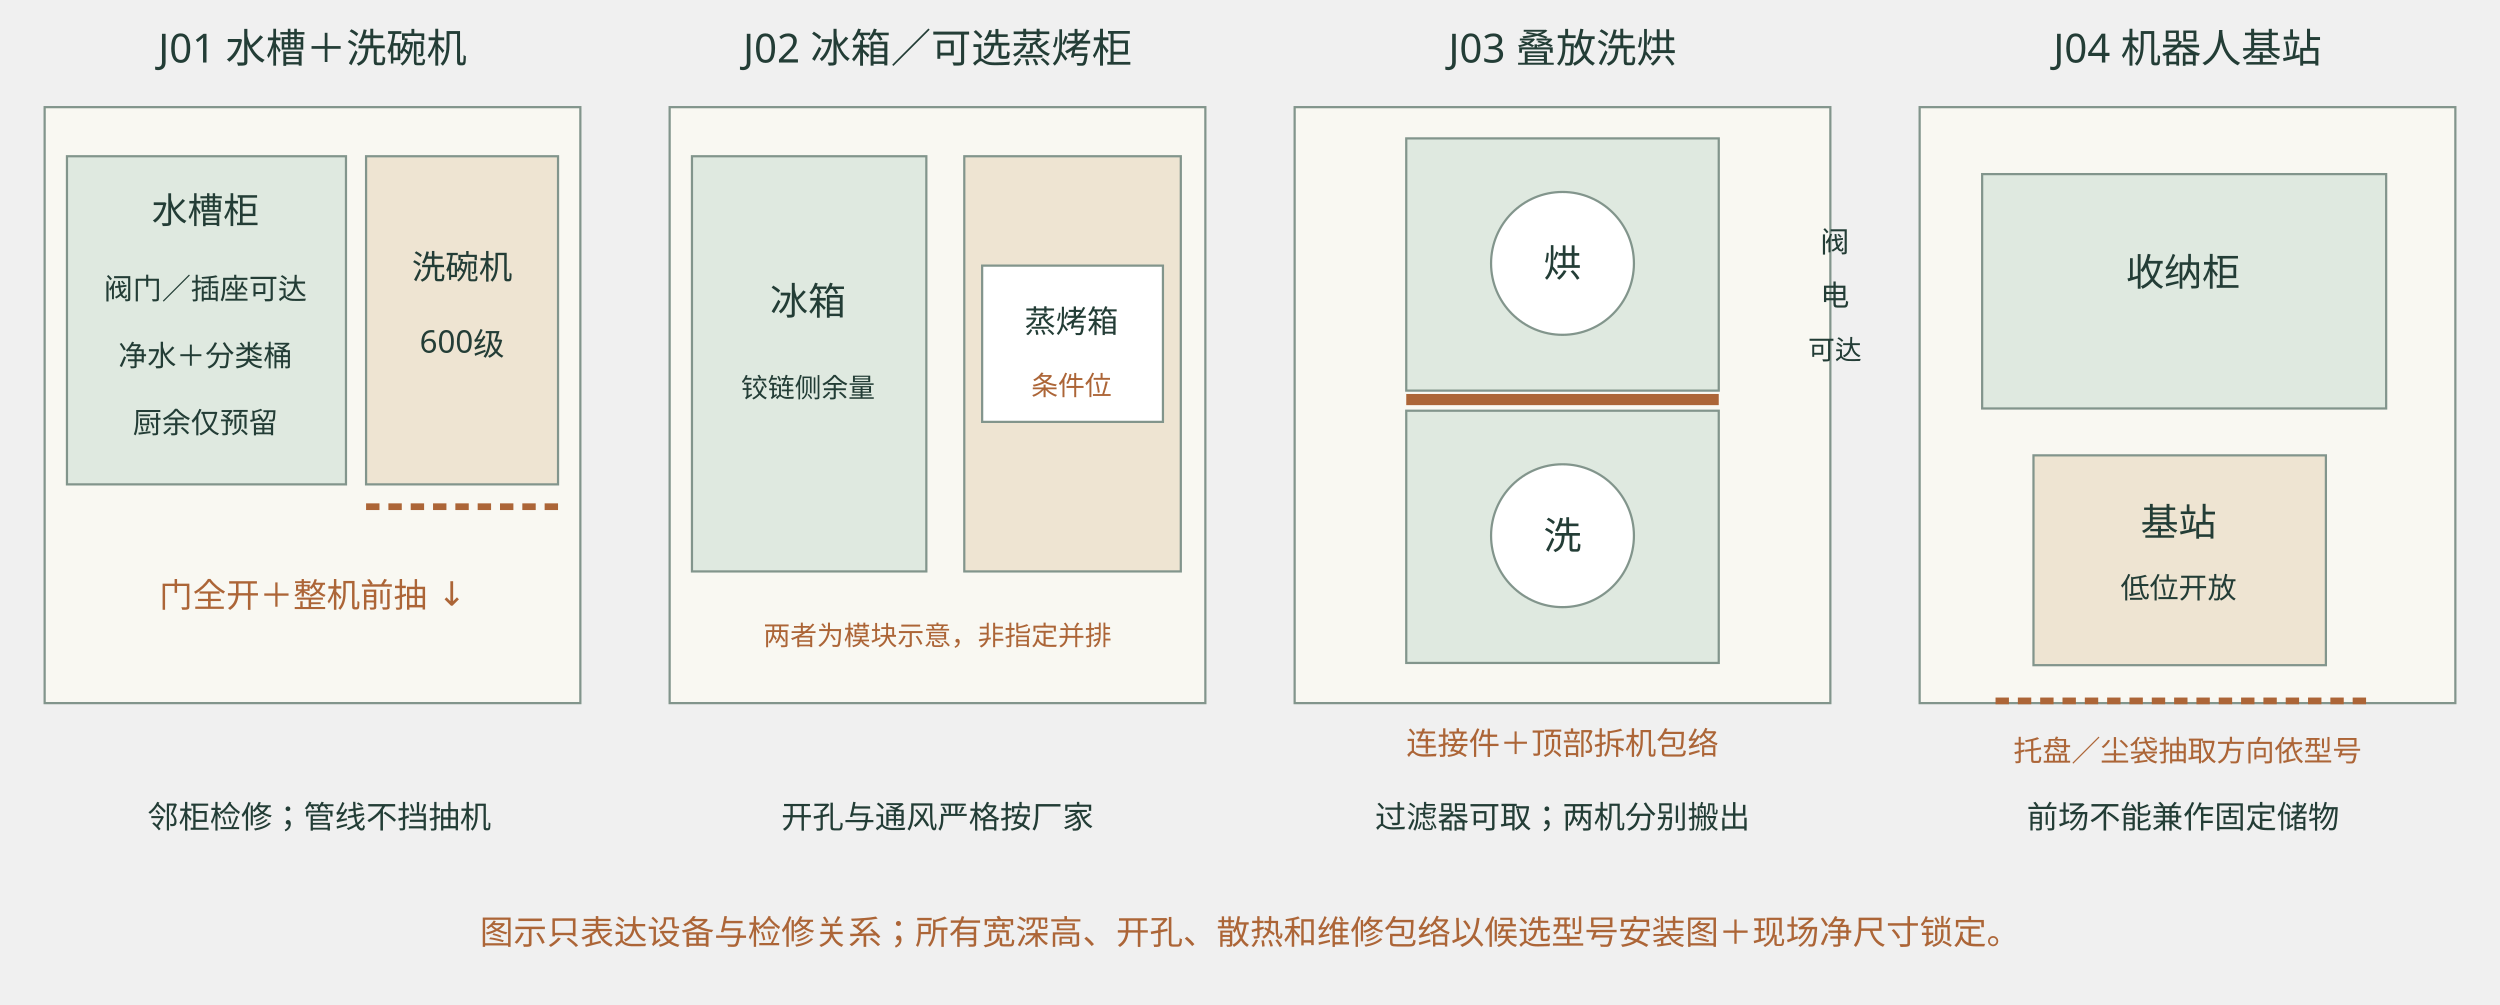
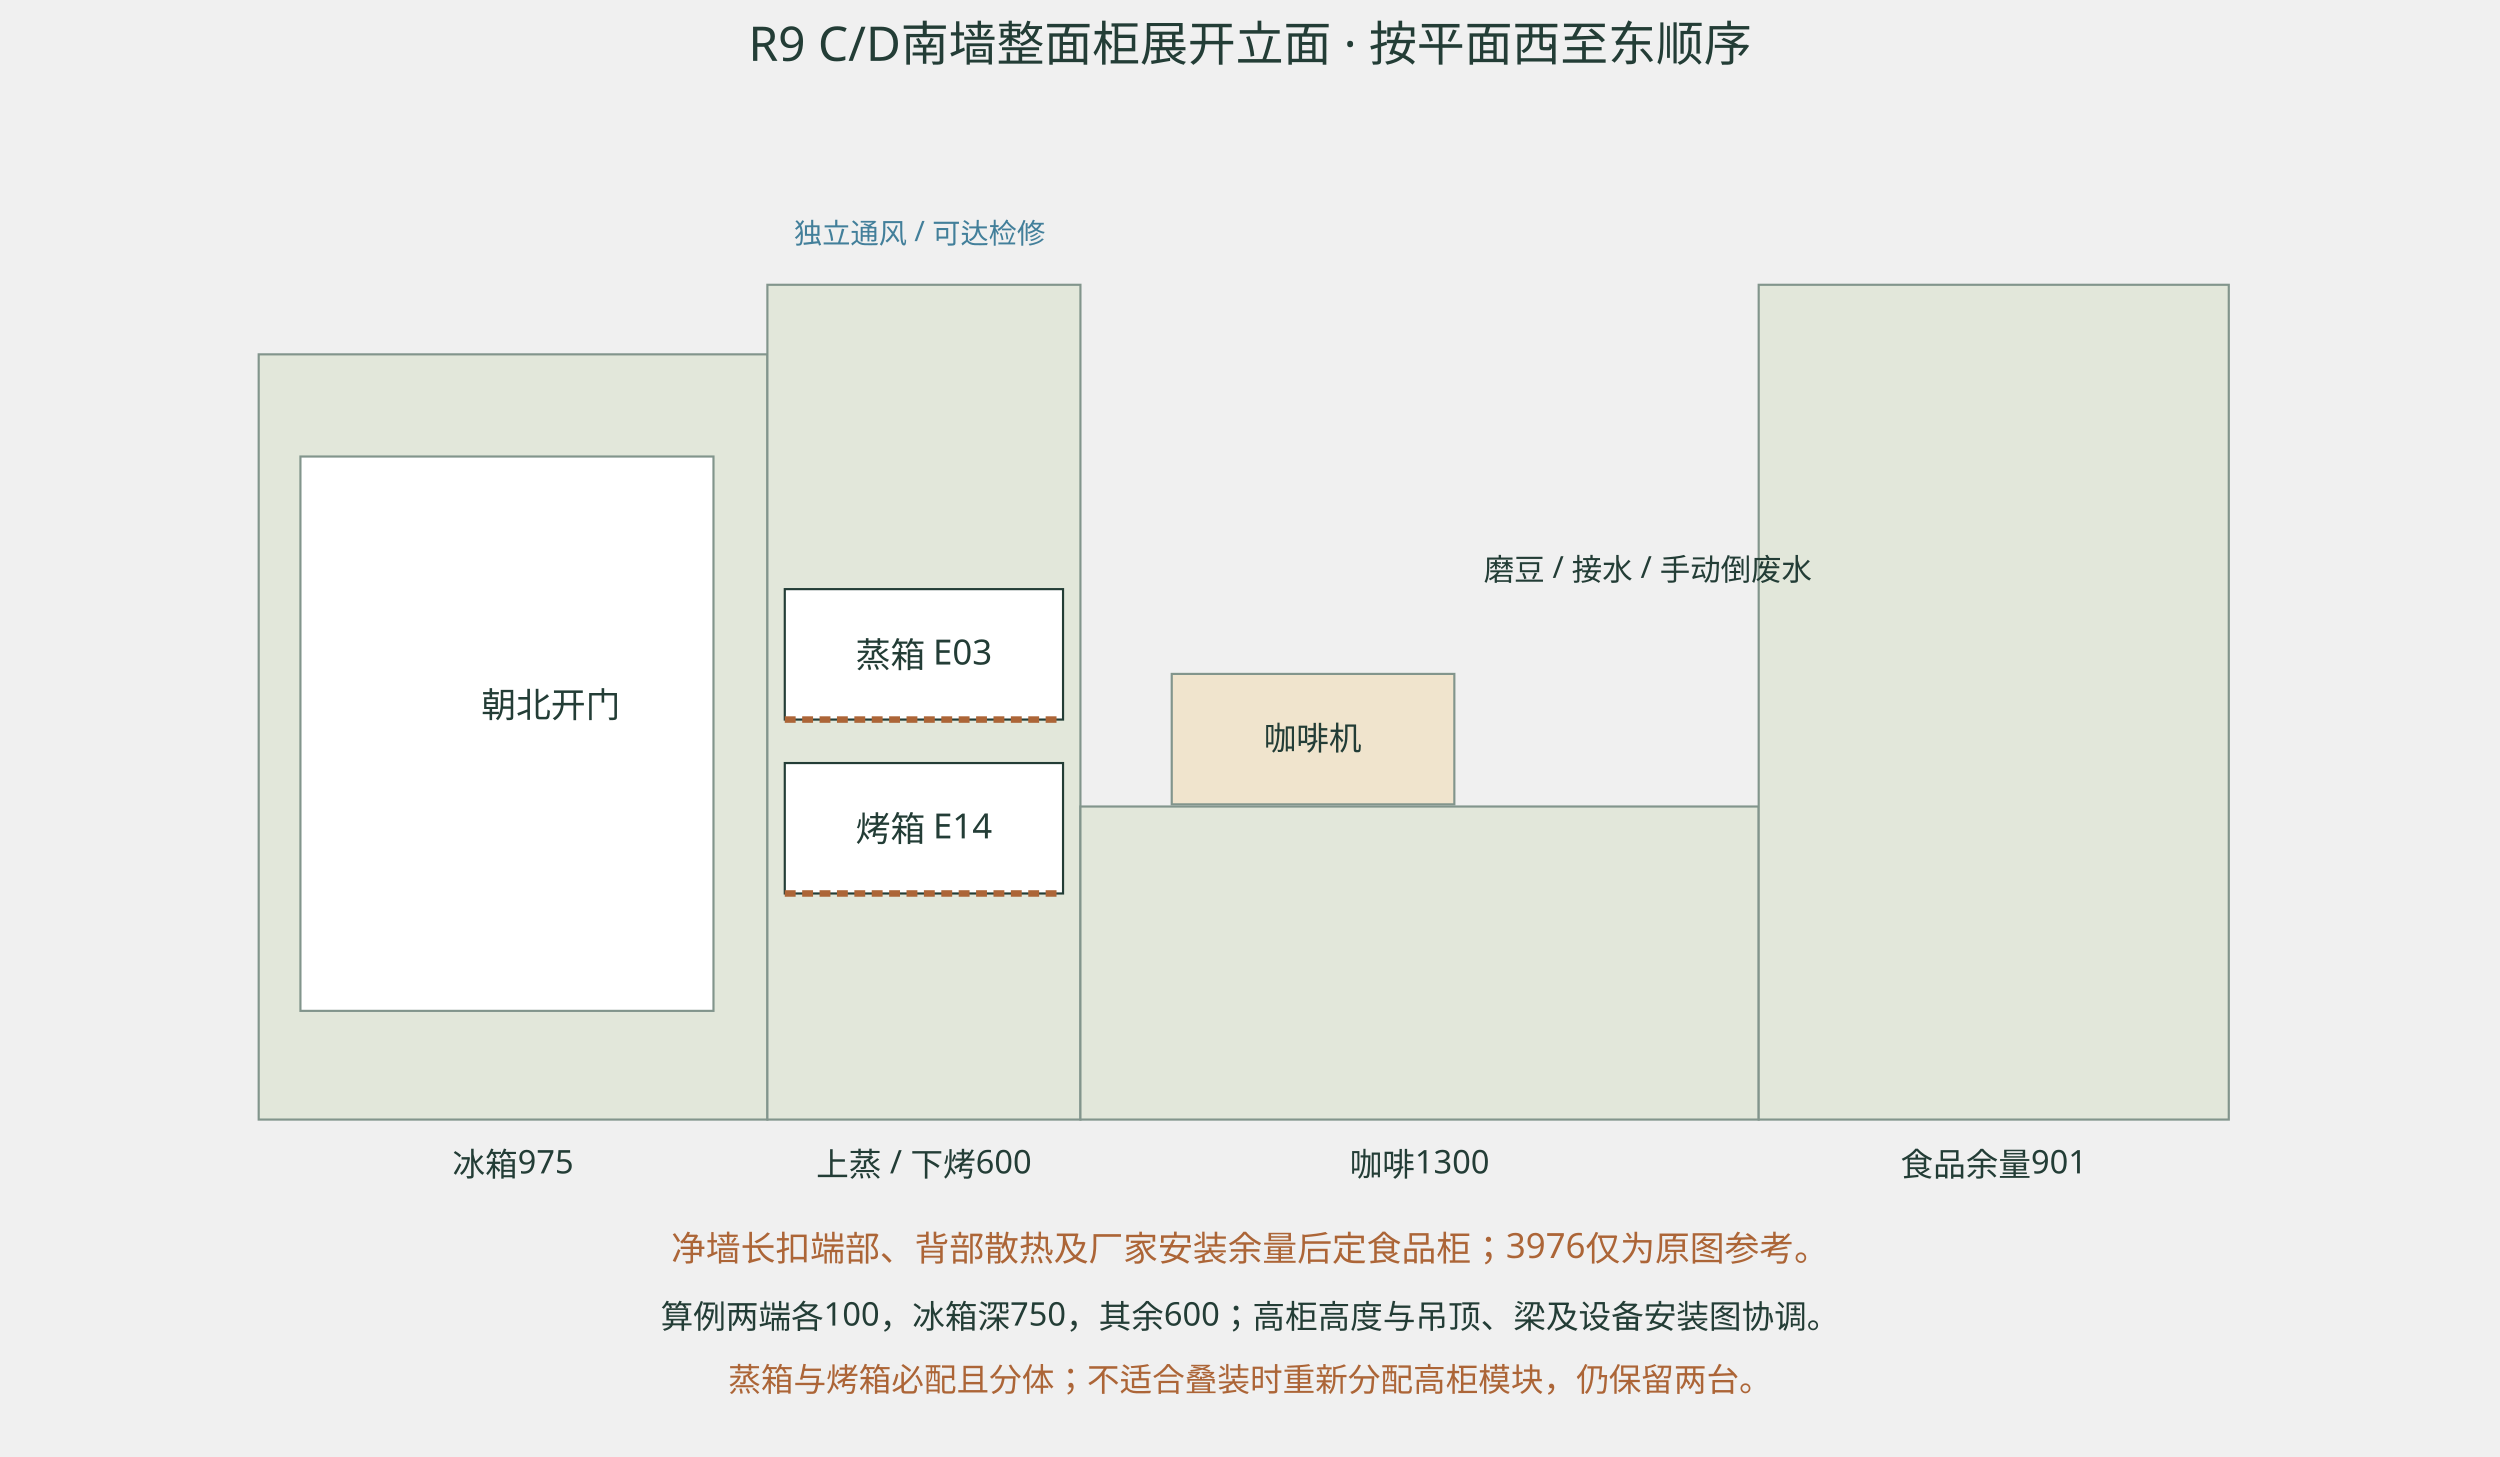
- <svg xmlns="http://www.w3.org/2000/svg" viewBox="0 0 1120 450" role="img" aria-label="四组柜体检修关系示意">
+ <svg xmlns="http://www.w3.org/2000/svg" viewBox="0 0 1150 670" role="img" aria-label="R9 C/D南墙整面柜展开立面 · 按平面西至东顺序">
  <g font-family="Microsoft YaHei, sans-serif">
-     <text x="140" y="28" font-size="18" fill="#233d36" text-anchor="middle">J01 水槽＋洗碗机</text>
-     <rect x="20" y="48" width="240" height="267" rx="0" fill="#f9f8f2" stroke="#82958c" />
-     <text x="420" y="28" font-size="18" fill="#233d36" text-anchor="middle">J02 冰箱／可选蒸烤柜</text>
-     <rect x="300" y="48" width="240" height="267" rx="0" fill="#f9f8f2" stroke="#82958c" />
-     <text x="700" y="28" font-size="18" fill="#233d36" text-anchor="middle">J03 叠放洗烘</text>
-     <rect x="580" y="48" width="240" height="267" rx="0" fill="#f9f8f2" stroke="#82958c" />
-     <text x="980" y="28" font-size="18" fill="#233d36" text-anchor="middle">J04 机器人基站</text>
-     <rect x="860" y="48" width="240" height="267" rx="0" fill="#f9f8f2" stroke="#82958c" />
-     <rect x="30" y="70" width="125" height="147" rx="0" fill="#dfe9e0" stroke="#82958c" />
-     <text x="92" y="100" font-size="16" fill="#233d36" text-anchor="middle">水槽柜</text>
-     <text x="92" y="134" font-size="13" fill="#233d36" text-anchor="middle">阀门／插座可达</text>
-     <text x="92" y="164" font-size="13" fill="#233d36" text-anchor="middle">净水＋分类桶</text>
-     <text x="92" y="194" font-size="13" fill="#233d36" text-anchor="middle">厨余仅预留</text>
-     <rect x="164" y="70" width="86" height="147" rx="0" fill="#eee4d2" stroke="#82958c" />
-     <text x="207" y="125" font-size="15" fill="#233d36" text-anchor="middle">洗碗机</text>
-     <text x="207" y="158" font-size="14" fill="#233d36" text-anchor="middle">600级</text>
-     <line x1="164" y1="227" x2="250" y2="227" stroke="#ac6537" stroke-width="3" stroke-dasharray="6 4" />
-     <text x="140" y="272" font-size="15" fill="#ac6537" text-anchor="middle">门全开＋整机前抽 ↓</text>
-     <rect x="310" y="70" width="105" height="186" rx="0" fill="#dfe9e0" stroke="#82958c" />
-     <text x="362" y="141" font-size="17" fill="#233d36" text-anchor="middle">冰箱</text>
-     <text x="362" y="178" font-size="12" fill="#233d36" text-anchor="middle">铰链侧余量</text>
-     <rect x="432" y="70" width="97" height="186" rx="0" fill="#eee4d2" stroke="#82958c" />
-     <rect x="440" y="119" width="81" height="70" rx="0" fill="#fff" stroke="#82958c" />
-     <text x="480" y="149" font-size="14" fill="#233d36" text-anchor="middle">蒸烤箱</text>
-     <text x="480" y="177" font-size="12" fill="#ac6537" text-anchor="middle">条件位</text>
-     <text x="420" y="289" font-size="12" fill="#ac6537" text-anchor="middle">两者为模块示意，非指定并排</text>
-     <rect x="630" y="62" width="140" height="113" rx="0" fill="#dfe9e0" stroke="#82958c" />
-     <rect x="630" y="184" width="140" height="113" rx="0" fill="#dfe9e0" stroke="#82958c" />
-     <circle cx="700" cy="118" r="32" fill="white" stroke="#82958c" />
-     <circle cx="700" cy="240" r="32" fill="white" stroke="#82958c" />
-     <text x="700" y="124" font-size="17" fill="#233d36" text-anchor="middle">烘</text>
-     <text x="700" y="246" font-size="17" fill="#233d36" text-anchor="middle">洗</text>
-     <line x1="630" y1="179" x2="770" y2="179" stroke="#ac6537" stroke-width="5" stroke-dasharray="" />
-     <text x="822" y="113" font-size="13" fill="#233d36" text-anchor="middle">阀</text>
-     <text x="822" y="137" font-size="13" fill="#233d36" text-anchor="middle">电</text>
-     <text x="822" y="161" font-size="12" fill="#233d36" text-anchor="middle">可达</text>
-     <text x="700" y="338" font-size="14" fill="#ac6537" text-anchor="middle">连接件＋顶部拆机包络</text>
-     <rect x="888" y="78" width="181" height="105" rx="0" fill="#dfe9e0" stroke="#82958c" />
-     <text x="978" y="128" font-size="17" fill="#233d36" text-anchor="middle">收纳柜</text>
-     <rect x="911" y="204" width="131" height="94" rx="0" fill="#eee4d2" stroke="#82958c" />
-     <text x="976" y="240" font-size="17" fill="#233d36" text-anchor="middle">基站</text>
-     <text x="976" y="268" font-size="13" fill="#233d36" text-anchor="middle">低位开放</text>
-     <line x1="894" y1="314" x2="1060" y2="314" stroke="#ac6537" stroke-width="3" stroke-dasharray="6 4" />
-     <text x="980" y="341" font-size="13" fill="#ac6537" text-anchor="middle">托盘／尘袋抽取方向依型号</text>
-     <text x="143" y="371" font-size="14" fill="#233d36" text-anchor="middle">邻柜检修；管线不挡抽机</text>
-     <text x="420" y="371" font-size="14" fill="#233d36" text-anchor="middle">开孔与通风严格按厂家</text>
-     <text x="700" y="371" font-size="14" fill="#233d36" text-anchor="middle">过滤器可取；两机分别搬出</text>
-     <text x="978" y="371" font-size="14" fill="#233d36" text-anchor="middle">前场不能兼作固定储物</text>
-     <text x="560" y="423" font-size="15" fill="#ac6537" text-anchor="middle">图示只表达设备与检修关系；所有宽深高、开孔、散热和维修包络以候选型号安装图＋现场净尺寸锁定。</text>
+     <text x="575.0" y="28" font-size="22" fill="#233d36" text-anchor="middle">R9 C/D南墙整面柜展开立面 · 按平面西至东顺序</text>
+     <rect x="119.0" y="163.0" width="234.0" height="352.0" rx="0" fill="#e2e7da" stroke="#82958c" />
+     <text x="236.0" y="541" font-size="15" fill="#233d36" text-anchor="middle">冰箱975</text>
+     <rect x="353.0" y="131.0" width="144.0" height="384.0" rx="0" fill="#e2e7da" stroke="#82958c" />
+     <text x="425.0" y="541" font-size="15" fill="#233d36" text-anchor="middle">上蒸 / 下烤600</text>
+     <rect x="497.0" y="371.0" width="312.0" height="144.0" rx="0" fill="#e2e7da" stroke="#82958c" />
+     <text x="653.0" y="541" font-size="15" fill="#233d36" text-anchor="middle">咖啡1300</text>
+     <rect x="809.0" y="131.0" width="216.24" height="384.0" rx="0" fill="#e2e7da" stroke="#82958c" />
+     <text x="917.12" y="541" font-size="15" fill="#233d36" text-anchor="middle">食品余量901</text>
+     <rect x="361.0" y="351.0" width="128" height="60" rx="0" fill="#fff" stroke="#233d36" />
+     <text x="425.0" y="387.0" font-size="16" fill="#233d36" text-anchor="middle">烤箱 E14</text>
+     <line x1="361.0" y1="411.0" x2="489.0" y2="411.0" stroke="#ac6537" stroke-width="3" stroke-dasharray="5 3" />
+     <rect x="361.0" y="271.0" width="128" height="60" rx="0" fill="#fff" stroke="#233d36" />
+     <text x="425.0" y="307.0" font-size="16" fill="#233d36" text-anchor="middle">蒸箱 E03</text>
+     <line x1="361.0" y1="331.0" x2="489.0" y2="331.0" stroke="#ac6537" stroke-width="3" stroke-dasharray="5 3" />
+     <text x="423.0" y="112" font-size="13" fill="#427f9a" text-anchor="middle">独立通风 / 可达检修</text>
+     <rect x="138.2" y="210" width="190" height="255" rx="0" fill="#fff" stroke="#82958c" />
+     <text x="253.4" y="330" font-size="16" fill="#233d36" text-anchor="middle">朝北开门</text>
+     <rect x="539.0" y="310" width="130" height="60" rx="0" fill="#f0e4cd" stroke="#82958c" />
+     <text x="603.8" y="345" font-size="15" fill="#233d36" text-anchor="middle">咖啡机</text>
+     <text x="758" y="267" font-size="14" fill="#233d36" text-anchor="middle">磨豆 / 接水 / 手动倒废水</text>
+     <text x="575" y="580" font-size="16" fill="#ac6537" text-anchor="middle">净墙长扣端部、背部散热及厂家安装余量后定食品柜；3976仅为原图参考。</text>
+     <text x="575" y="611" font-size="15" fill="#233d36" text-anchor="middle">算例两端各100，冰箱深750，其余600；高柜高度与吊顶、梁及设备安装图协调。</text>
+     <text x="575" y="640" font-size="15" fill="#ac6537" text-anchor="middle">蒸箱与烤箱必配且分体；不适合叠装时重新分配高柜模块，仍保留两台。</text>
  </g>
</svg>
